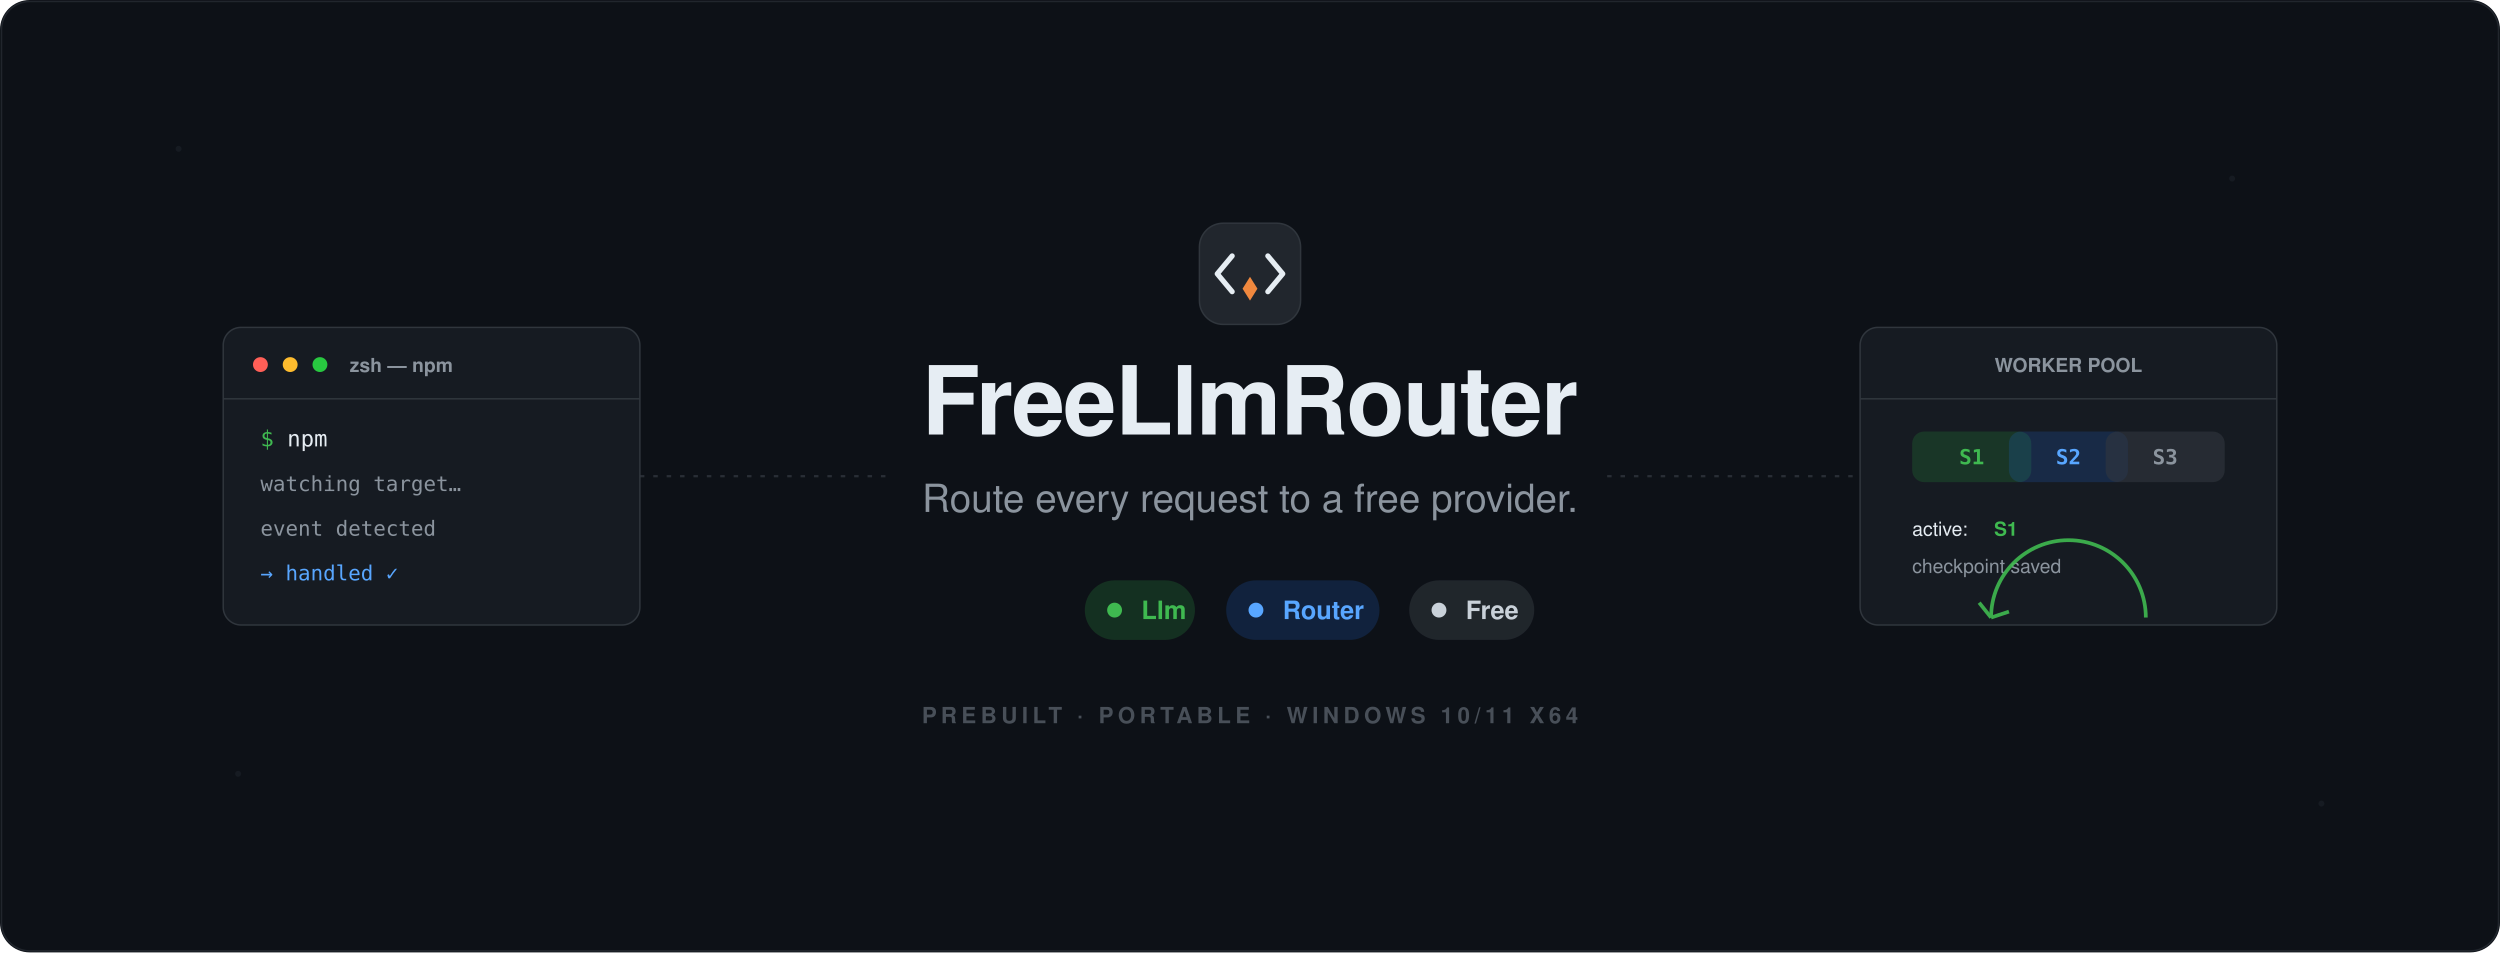
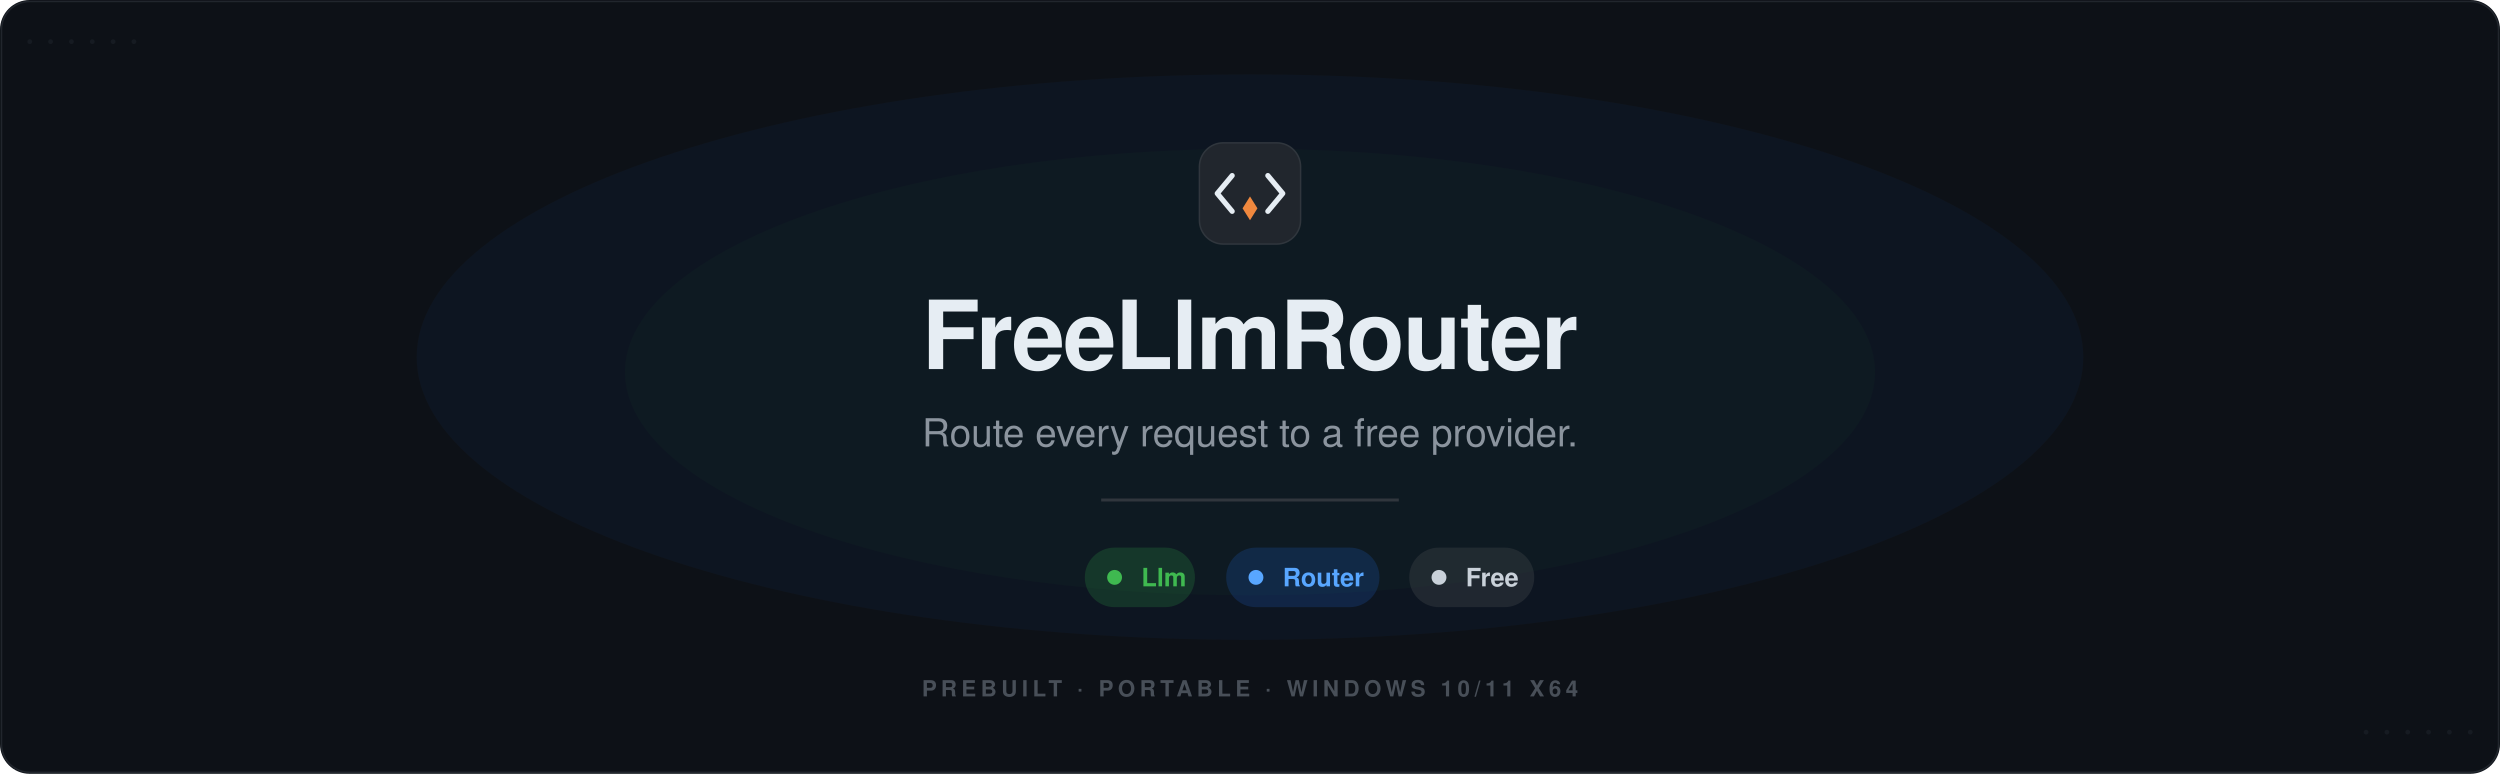
- <svg xmlns="http://www.w3.org/2000/svg" width="1680" height="640" viewBox="0 0 1680 640" fill="none" font-family="Segoe UI, Helvetica, Arial, sans-serif">
-   <rect width="1680" height="640" rx="20" fill="#0d1117" />
-   <rect x="1" y="1" width="1678" height="638" rx="19" fill="none" stroke="#21262d" />
+ <svg xmlns="http://www.w3.org/2000/svg" width="1680" height="520" viewBox="0 0 1680 520" fill="none" font-family="Segoe UI, Helvetica, Arial, sans-serif">
+   <rect width="1680" height="520" rx="20" fill="#0d1117" />
+   <rect x="1" y="1" width="1678" height="518" rx="19" fill="none" stroke="#21262d" />
+   <ellipse cx="840" cy="240" rx="560" ry="190" fill="#1f6feb" opacity="0.05" />
+   <ellipse cx="840" cy="250" rx="420" ry="150" fill="#238636" opacity="0.05" />
  <g fill="#161b22">
-     <circle cx="120" cy="100" r="2" />
-     <circle cx="1560" cy="540" r="2" />
-     <circle cx="1500" cy="120" r="2" />
-     <circle cx="160" cy="520" r="2" />
+     <circle cx="20" cy="28" r="1.6" />
+     <circle cx="34" cy="28" r="1.6" />
+     <circle cx="48" cy="28" r="1.6" />
+     <circle cx="62" cy="28" r="1.6" />
+     <circle cx="76" cy="28" r="1.6" />
+     <circle cx="90" cy="28" r="1.6" />
+     <circle cx="1660" cy="492" r="1.6" />
+     <circle cx="1646" cy="492" r="1.6" />
+     <circle cx="1632" cy="492" r="1.6" />
+     <circle cx="1618" cy="492" r="1.6" />
+     <circle cx="1604" cy="492" r="1.6" />
+     <circle cx="1590" cy="492" r="1.6" />
  </g>
  <g>
-     <rect x="150" y="220" width="280" height="200" rx="12" fill="#161b22" stroke="#30363d" />
-     <circle cx="175" cy="245" r="5" fill="#ff5f57" />
-     <circle cx="195" cy="245" r="5" fill="#febc2e" />
-     <circle cx="215" cy="245" r="5" fill="#28c840" />
-     <text x="235" y="250" fill="#8b949e" font-size="13" font-weight="600">zsh — npm</text>
-     <line x1="150" y1="268" x2="430" y2="268" stroke="#30363d" />
-     <text x="175" y="300" font-family="Menlo, Consolas, monospace" font-size="15" fill="#3fb950">$</text>
-     <text x="193" y="300" font-family="Menlo, Consolas, monospace" font-size="15" fill="#e6edf3">npm</text>
-     <text x="175" y="330" font-family="Menlo, Consolas, monospace" font-size="14" fill="#8b949e">watching target…</text>
-     <text x="175" y="360" font-family="Menlo, Consolas, monospace" font-size="14" fill="#8b949e">event detected</text>
-     <text x="175" y="390" font-family="Menlo, Consolas, monospace" font-size="14" fill="#58a6ff">→ handled ✓</text>
+     <rect x="806" y="96" width="68" height="68" rx="16" fill="#21262d" stroke="#30363d" />
+     <path d="M 828 118 l -10 12 l 10 12" stroke="#e6edf3" stroke-width="3.5" stroke-linecap="round" stroke-linejoin="round" fill="none" />
+     <path d="M 852 118 l 10 12 l -10 12" stroke="#e6edf3" stroke-width="3.5" stroke-linecap="round" stroke-linejoin="round" fill="none" />
+     <path d="M 840 132 l 5 8 l -5 8 l -5 -8 z" fill="#f0883e" />
  </g>
-   <g>
-     <rect x="1250" y="220" width="280" height="200" rx="12" fill="#161b22" stroke="#30363d" />
-     <text x="1390" y="250" text-anchor="middle" fill="#8b949e" font-size="13" font-weight="600">WORKER POOL</text>
-     <line x1="1250" y1="268" x2="1530" y2="268" stroke="#30363d" />
-     <rect x="1285" y="290" width="80" height="34" rx="8" fill="#238636" opacity="0.25" />
-     <text x="1325" y="312" text-anchor="middle" fill="#3fb950" font-size="14" font-weight="700" font-family="Menlo, Consolas, monospace">S1</text>
-     <rect x="1350" y="290" width="80" height="34" rx="8" fill="#1f6feb" opacity="0.18" />
-     <text x="1390" y="312" text-anchor="middle" fill="#58a6ff" font-size="14" font-weight="700" font-family="Menlo, Consolas, monospace">S2</text>
-     <rect x="1415" y="290" width="80" height="34" rx="8" fill="#30363d" opacity="0.6" />
-     <text x="1455" y="312" text-anchor="middle" fill="#8b949e" font-size="14" font-weight="700" font-family="Menlo, Consolas, monospace">S3</text>
-     <text x="1285" y="360" fill="#e6edf3" font-size="13">active:</text>
-     <text x="1340" y="360" fill="#3fb950" font-size="13" font-weight="700">S1</text>
-     <text x="1285" y="385" fill="#8b949e" font-size="13">checkpoint saved</text>
-     <g stroke="#3fb950" stroke-width="2.5" fill="none" opacity="0.9">
-       <path d="M 1338 415 A 44 44 0 1 1 1442 415" />
-       <path d="M 1338 415 l -8 -10 M 1338 415 l 12 -4" />
-     </g>
-   </g>
-   <g stroke="#30363d" stroke-width="1.5" stroke-dasharray="3 6" opacity="0.8">
-     <line x1="430" y1="320" x2="600" y2="320" />
-     <line x1="1080" y1="320" x2="1250" y2="320" />
-   </g>
-   <g>
-     <rect x="806" y="150" width="68" height="68" rx="16" fill="#21262d" stroke="#30363d" />
-     <path d="M 828 172 l -10 12 l 10 12" stroke="#e6edf3" stroke-width="3.5" stroke-linecap="round" stroke-linejoin="round" fill="none" />
-     <path d="M 852 172 l 10 12 l -10 12" stroke="#e6edf3" stroke-width="3.5" stroke-linecap="round" stroke-linejoin="round" fill="none" />
-     <path d="M 840 186 l 5 8 l -5 8 l -5 -8 z" fill="#f0883e" />
-   </g>
-   <text x="840" y="292" text-anchor="middle" fill="#e6edf3" font-size="64" font-weight="800" letter-spacing="-1">FreeLlmRouter</text>
-   <text x="840" y="344" text-anchor="middle" fill="#8b949e" font-size="26" font-weight="500">Route every request to a free provider.</text>
-   <rect x="729" y="390" width="74" height="40" rx="20" fill="#2ea043" opacity="0.22" />
-   <circle cx="749" cy="410" r="5" fill="#3fb950" />
-   <text x="767" y="416" fill="#3fb950" font-size="17" font-weight="600">Llm</text>
-   <rect x="824" y="390" width="103" height="40" rx="20" fill="#1f6feb" opacity="0.18" />
-   <circle cx="844" cy="410" r="5" fill="#58a6ff" />
-   <text x="862" y="416" fill="#58a6ff" font-size="17" font-weight="600">Router</text>
-   <rect x="947" y="390" width="84" height="40" rx="20" fill="#30363d" opacity="0.55" />
-   <circle cx="967" cy="410" r="5" fill="#c9d1d9" />
-   <text x="985" y="416" fill="#c9d1d9" font-size="17" font-weight="600">Free</text>
-   <text x="840" y="486" text-anchor="middle" fill="#484f58" font-size="15" font-weight="600" letter-spacing="3">PREBUILT · PORTABLE · WINDOWS 10/11 X64</text>
+   <text x="840" y="248" text-anchor="middle" fill="#e6edf3" font-size="64" font-weight="800" letter-spacing="-1">FreeLlmRouter</text>
+   <text x="840" y="300" text-anchor="middle" fill="#8b949e" font-size="26" font-weight="500">Route every request to a free provider.</text>
+   <line x1="740" y1="336" x2="940" y2="336" stroke="#30363d" stroke-width="2" />
+   <rect x="729" y="368" width="74" height="40" rx="20" fill="#2ea043" opacity="0.22" />
+   <circle cx="749" cy="388" r="5" fill="#3fb950" />
+   <text x="767" y="394" fill="#3fb950" font-size="17" font-weight="600">Llm</text>
+   <rect x="824" y="368" width="103" height="40" rx="20" fill="#1f6feb" opacity="0.18" />
+   <circle cx="844" cy="388" r="5" fill="#58a6ff" />
+   <text x="862" y="394" fill="#58a6ff" font-size="17" font-weight="600">Router</text>
+   <rect x="947" y="368" width="84" height="40" rx="20" fill="#30363d" opacity="0.55" />
+   <circle cx="967" cy="388" r="5" fill="#c9d1d9" />
+   <text x="985" y="394" fill="#c9d1d9" font-size="17" font-weight="600">Free</text>
+   <text x="840" y="468" text-anchor="middle" fill="#484f58" font-size="15" font-weight="600" letter-spacing="3">PREBUILT · PORTABLE · WINDOWS 10/11 X64</text>
</svg>
